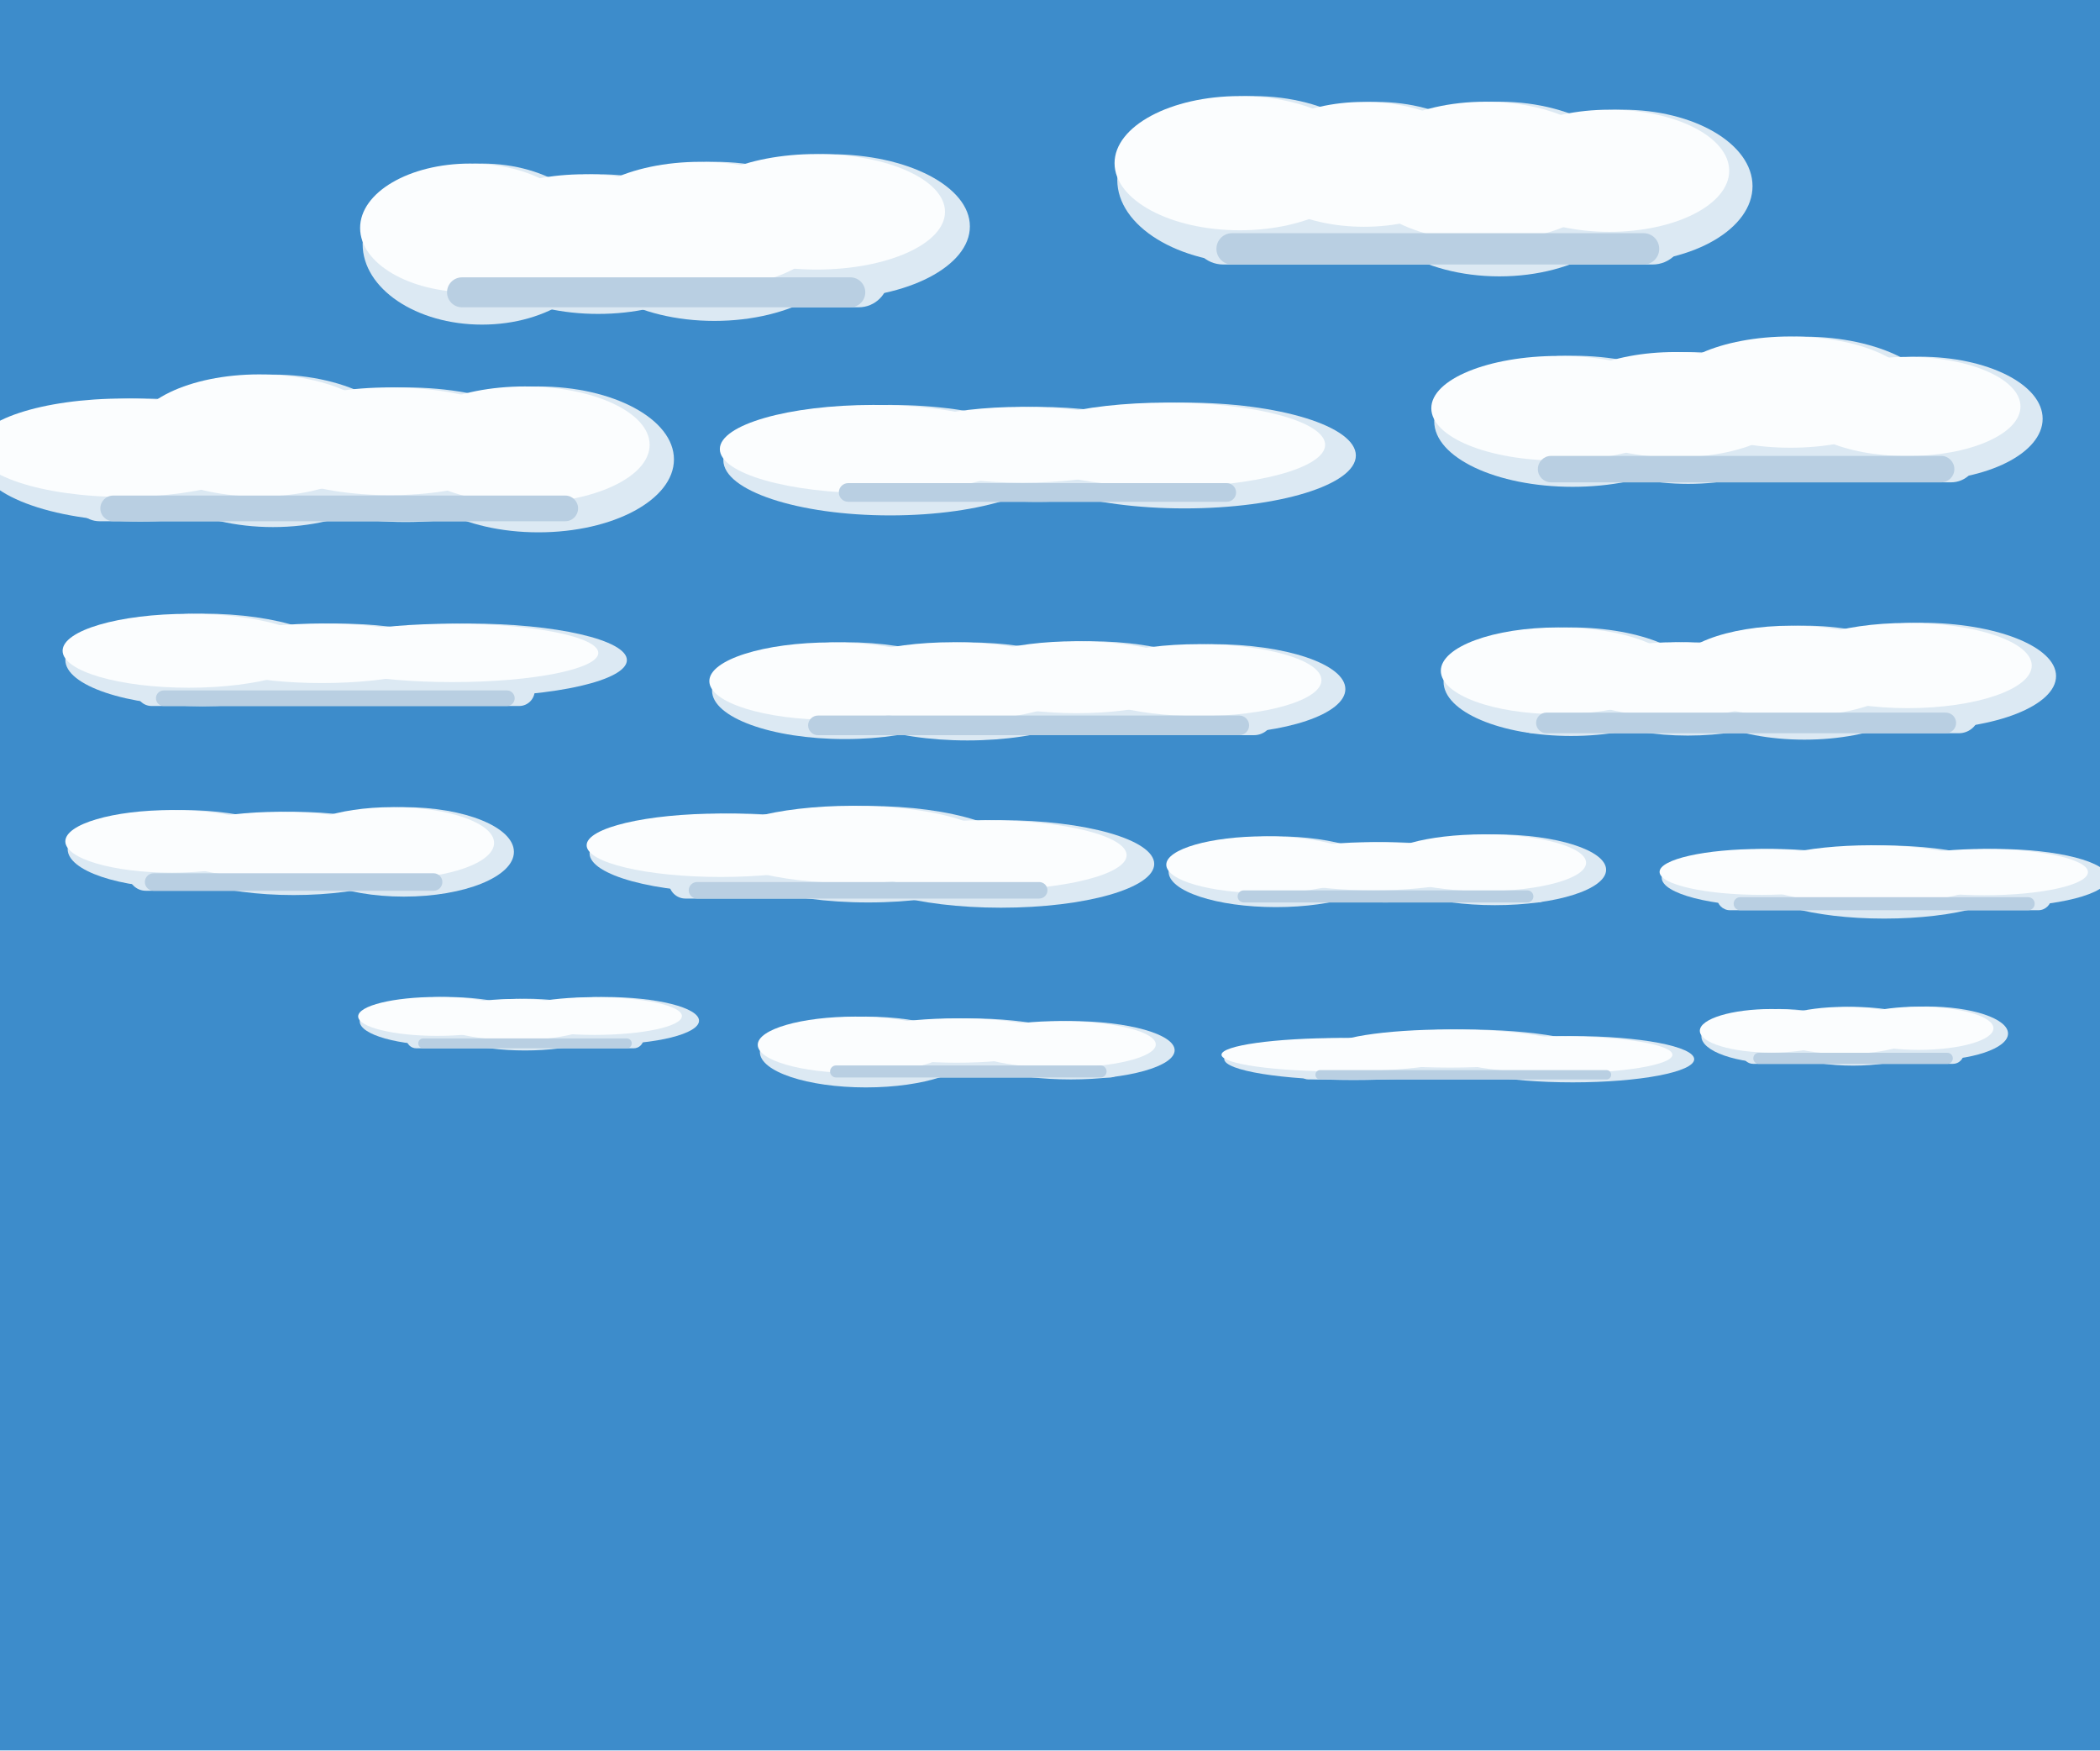
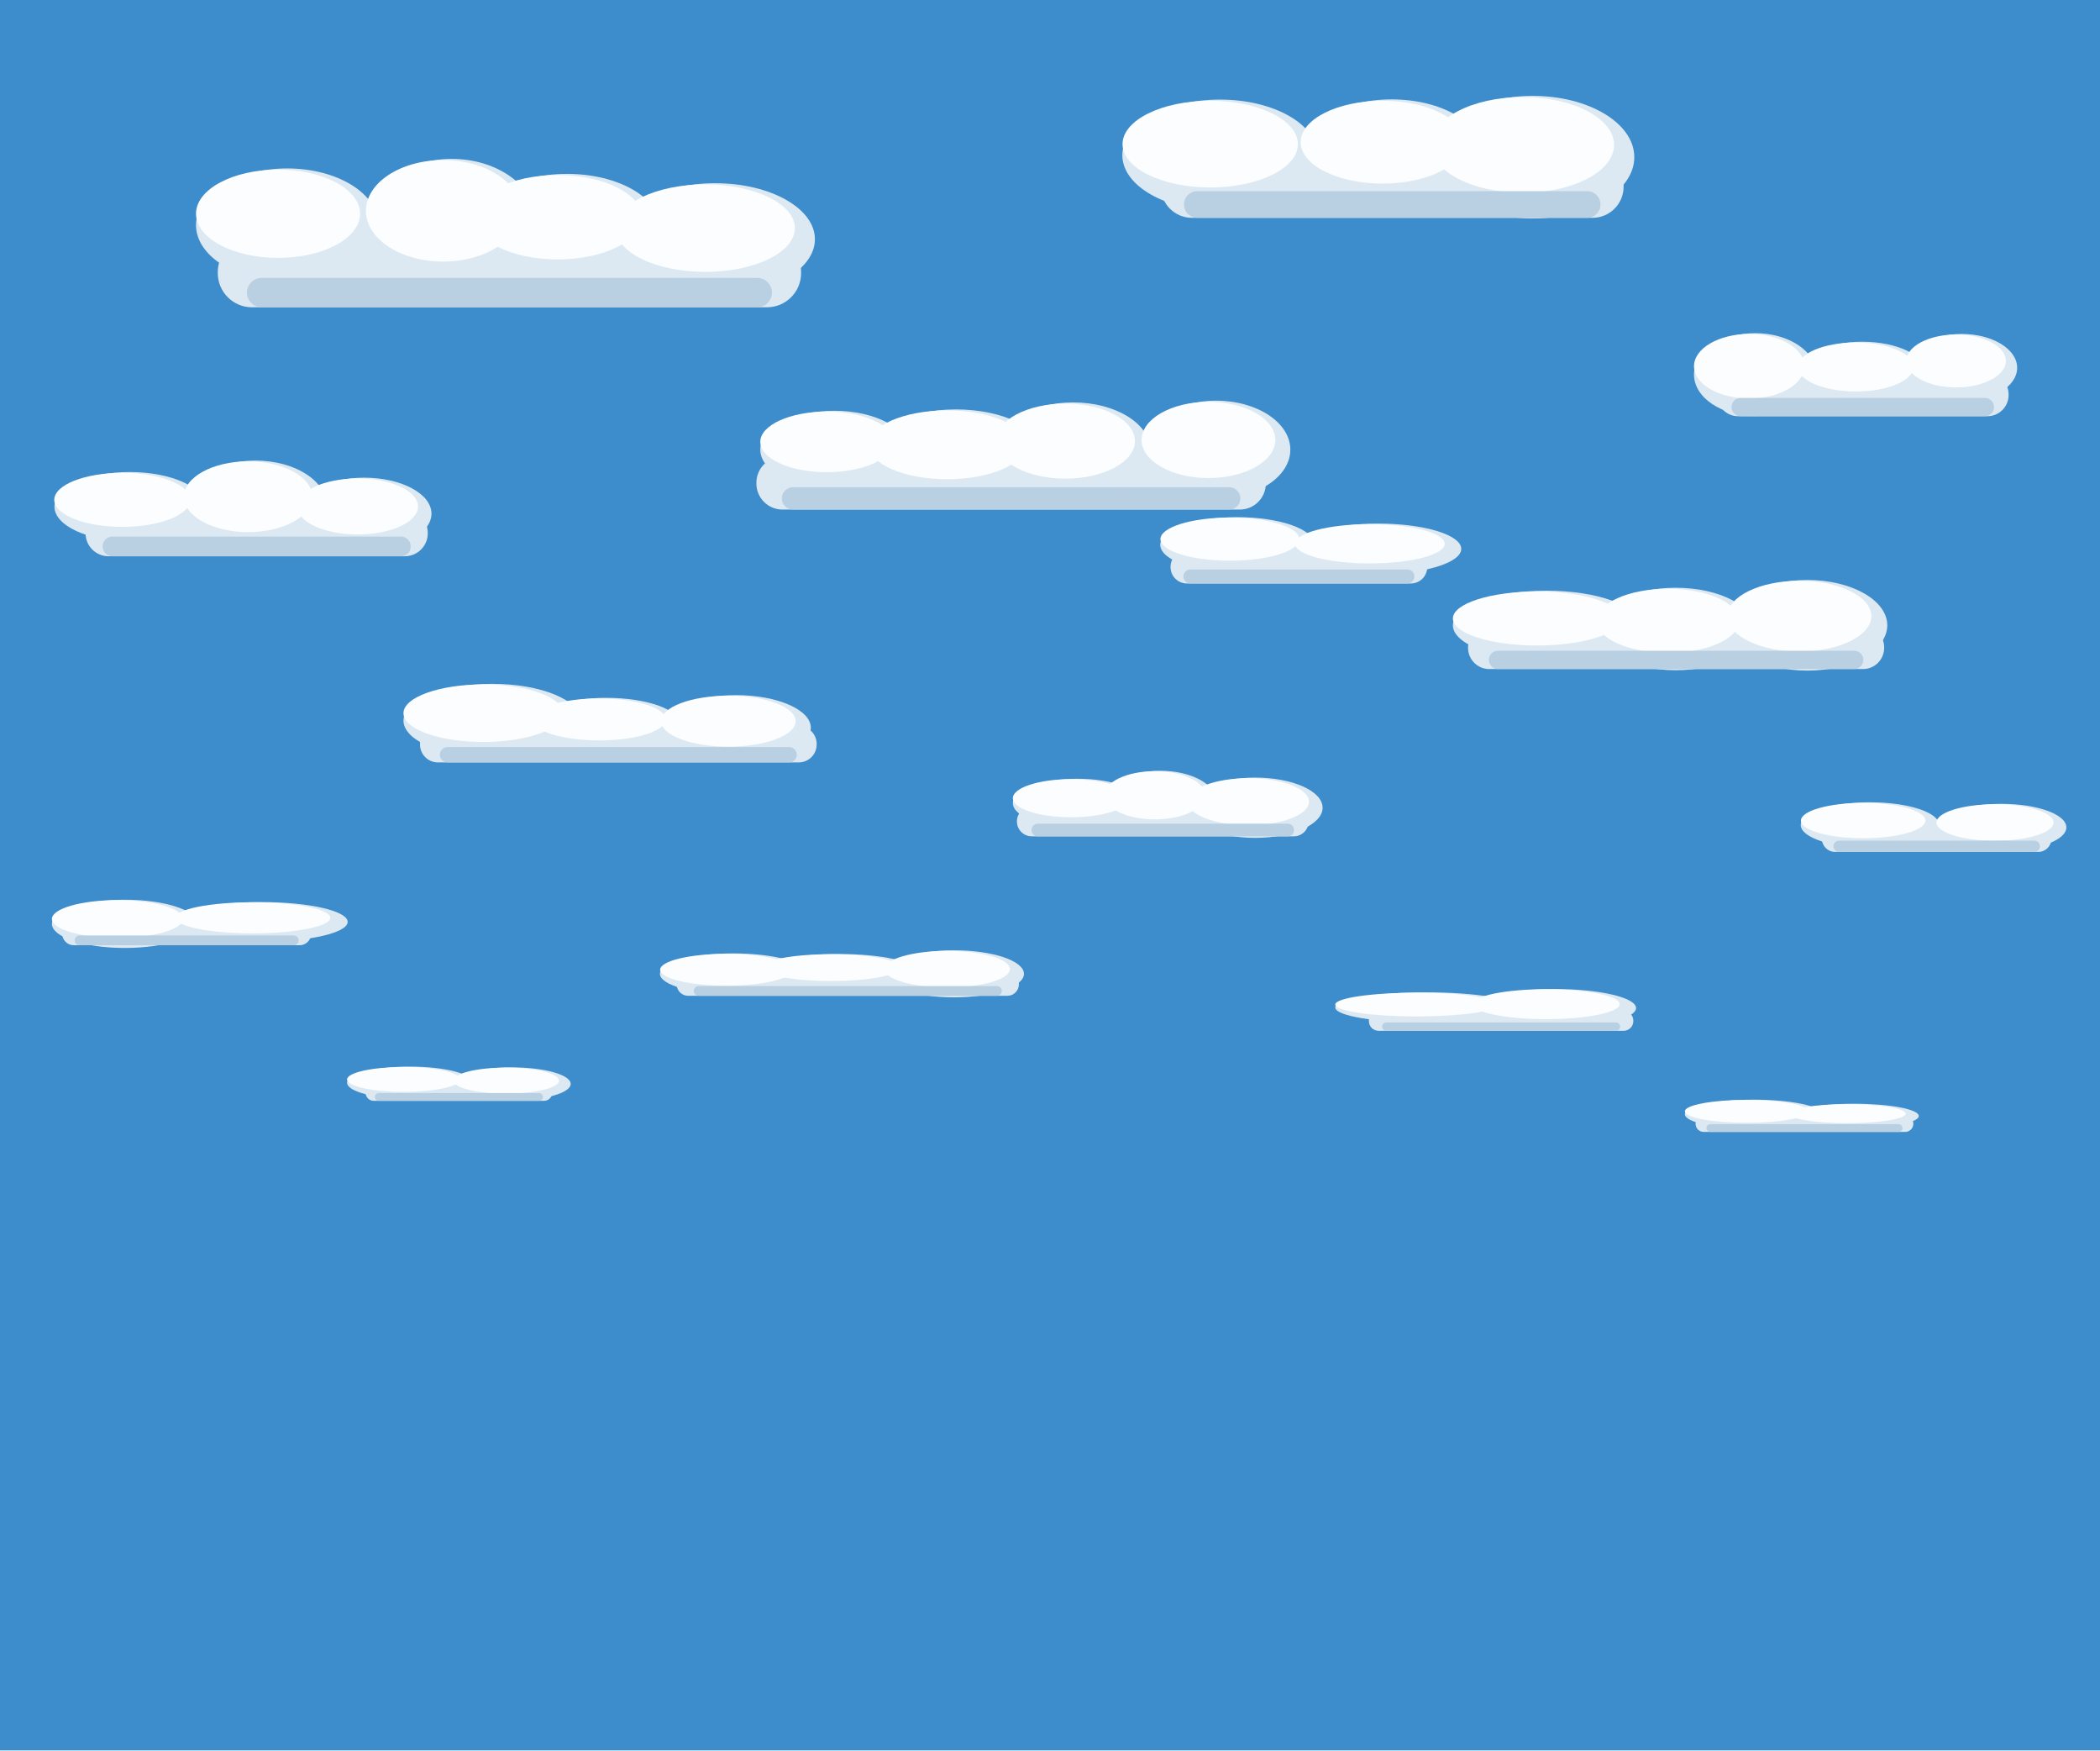
<svg xmlns="http://www.w3.org/2000/svg" width="1080" height="900" viewBox="0 0 1080 900" shape-rendering="geometricPrecision">
  <rect x="0" y="0" width="1080" height="900" fill="#3d8ccb" />
-   <rect x="218" y="123.1" width="239" height="34.9" rx="15.4" fill="#dce9f3" />
-   <ellipse cx="247.9" cy="125.5" rx="61.4" ry="41.4" fill="#dce9f3" />
-   <ellipse cx="307.6" cy="125.5" rx="67.8" ry="35.9" fill="#dce9f3" />
-   <ellipse cx="367.4" cy="124.1" rx="71.6" ry="40.9" fill="#dce9f3" />
-   <ellipse cx="427.1" cy="116.4" rx="71.7" ry="37.1" fill="#dce9f3" />
-   <ellipse cx="241.7" cy="117.2" rx="56.5" ry="33.1" fill="#fbfdfe" />
-   <ellipse cx="300.8" cy="118.3" rx="62.4" ry="28.7" fill="#fbfdfe" />
-   <ellipse cx="360.2" cy="115.9" rx="65.9" ry="32.7" fill="#fbfdfe" />
-   <ellipse cx="420" cy="108.9" rx="66" ry="29.7" fill="#fbfdfe" />
-   <rect x="229.9" y="142.6" width="215.1" height="15.4" rx="7.7" fill="#b9cfe2" />
-   <rect x="613" y="99.5" width="253" height="36.5" rx="16.1" fill="#dce9f3" />
-   <ellipse cx="644.6" cy="92.5" rx="70" ry="43.1" fill="#dce9f3" />
-   <ellipse cx="707.9" cy="92.6" rx="63.8" ry="40.2" fill="#dce9f3" />
-   <ellipse cx="771.1" cy="97.2" rx="72" ry="44.9" fill="#dce9f3" />
-   <ellipse cx="834.4" cy="95.7" rx="66.9" ry="39.3" fill="#dce9f3" />
-   <ellipse cx="637.6" cy="83.9" rx="64.4" ry="34.5" fill="#fbfdfe" />
-   <ellipse cx="701.5" cy="84.5" rx="58.7" ry="32.1" fill="#fbfdfe" />
-   <ellipse cx="763.9" cy="88.2" rx="66.2" ry="35.9" fill="#fbfdfe" />
-   <ellipse cx="827.7" cy="87.8" rx="61.6" ry="31.4" fill="#fbfdfe" />
-   <rect x="625.6" y="119.9" width="227.7" height="16.1" rx="8" fill="#b9cfe2" />
-   <rect x="38" y="238.1" width="273" height="29.9" rx="13.2" fill="#dce9f3" />
-   <ellipse cx="72.1" cy="236.5" rx="82.9" ry="31.6" fill="#dce9f3" />
-   <ellipse cx="140.4" cy="231.8" rx="70.7" ry="39.2" fill="#dce9f3" />
-   <ellipse cx="208.6" cy="233.8" rx="79.8" ry="34.6" fill="#dce9f3" />
-   <ellipse cx="276.9" cy="236.2" rx="69.7" ry="37.5" fill="#dce9f3" />
-   <ellipse cx="63.8" cy="230.2" rx="76.3" ry="25.3" fill="#fbfdfe" />
-   <ellipse cx="133.3" cy="223.9" rx="65" ry="31.4" fill="#fbfdfe" />
-   <ellipse cx="200.6" cy="226.9" rx="73.4" ry="27.7" fill="#fbfdfe" />
-   <ellipse cx="269.9" cy="228.7" rx="64.2" ry="30" fill="#fbfdfe" />
-   <rect x="51.6" y="254.8" width="245.7" height="13.2" rx="6.6" fill="#b9cfe2" />
-   <rect x="420" y="236.2" width="227" height="21.8" rx="9.6" fill="#dce9f3" />
-   <ellipse cx="457.8" cy="236.6" rx="85.8" ry="28.4" fill="#dce9f3" />
-   <ellipse cx="533.5" cy="233.6" rx="77.1" ry="24.4" fill="#dce9f3" />
-   <ellipse cx="609.2" cy="234.2" rx="88.1" ry="27.2" fill="#dce9f3" />
-   <ellipse cx="449.2" cy="230.9" rx="79" ry="22.7" fill="#fbfdfe" />
-   <ellipse cx="525.8" cy="228.7" rx="71" ry="19.5" fill="#fbfdfe" />
-   <ellipse cx="600.4" cy="228.7" rx="81.1" ry="21.7" fill="#fbfdfe" />
-   <rect x="431.4" y="248.4" width="204.3" height="9.6" rx="4.8" fill="#b9cfe2" />
-   <rect x="779" y="217.2" width="238" height="30.8" rx="13.6" fill="#dce9f3" />
-   <ellipse cx="808.8" cy="216.6" rx="71.2" ry="33.7" fill="#dce9f3" />
-   <ellipse cx="868.2" cy="214.9" rx="66.1" ry="33.9" fill="#dce9f3" />
-   <ellipse cx="927.8" cy="208.8" rx="70" ry="35.7" fill="#dce9f3" />
-   <ellipse cx="987.2" cy="215.3" rx="63.3" ry="31.9" fill="#dce9f3" />
-   <ellipse cx="801.6" cy="209.9" rx="65.5" ry="26.9" fill="#fbfdfe" />
-   <ellipse cx="861.6" cy="208.1" rx="60.8" ry="27.1" fill="#fbfdfe" />
-   <ellipse cx="920.8" cy="201.6" rx="64.4" ry="28.6" fill="#fbfdfe" />
-   <ellipse cx="980.9" cy="209" rx="58.2" ry="25.5" fill="#fbfdfe" />
-   <rect x="790.9" y="234.4" width="214.2" height="13.6" rx="6.8" fill="#b9cfe2" />
-   <rect x="70" y="344.8" width="205" height="18.2" rx="8" fill="#dce9f3" />
-   <ellipse cx="104.2" cy="339.3" rx="70.6" ry="23.8" fill="#dce9f3" />
-   <ellipse cx="172.5" cy="339.7" rx="69.7" ry="19.1" fill="#dce9f3" />
-   <ellipse cx="240.8" cy="339.4" rx="81.6" ry="18.8" fill="#dce9f3" />
-   <ellipse cx="97.1" cy="334.6" rx="64.9" ry="19" fill="#fbfdfe" />
-   <ellipse cx="165.5" cy="335.9" rx="64.1" ry="15.3" fill="#fbfdfe" />
-   <ellipse cx="232.7" cy="335.7" rx="75" ry="15" fill="#fbfdfe" />
-   <rect x="80.2" y="355" width="184.5" height="8" rx="4" fill="#b9cfe2" />
-   <rect x="403" y="355" width="252" height="23" rx="10.1" fill="#dce9f3" />
-   <ellipse cx="434.5" cy="355.1" rx="68.3" ry="24.9" fill="#dce9f3" />
-   <ellipse cx="497.5" cy="355.5" rx="71.3" ry="25.2" fill="#dce9f3" />
-   <ellipse cx="560.5" cy="352.8" rx="67.7" ry="23.1" fill="#dce9f3" />
-   <ellipse cx="623.5" cy="354.3" rx="68.4" ry="23.1" fill="#dce9f3" />
-   <ellipse cx="427.7" cy="350.2" rx="62.9" ry="19.9" fill="#fbfdfe" />
-   <ellipse cx="490.4" cy="350.4" rx="65.6" ry="20.2" fill="#fbfdfe" />
-   <ellipse cx="553.7" cy="348.2" rx="62.3" ry="18.5" fill="#fbfdfe" />
-   <ellipse cx="616.7" cy="349.7" rx="62.9" ry="18.5" fill="#fbfdfe" />
-   <rect x="415.6" y="367.9" width="226.8" height="10.1" rx="5.1" fill="#b9cfe2" />
-   <rect x="778" y="352.9" width="240" height="24.1" rx="10.6" fill="#dce9f3" />
-   <ellipse cx="808" cy="350.5" rx="65.6" ry="27.9" fill="#dce9f3" />
-   <ellipse cx="868" cy="354.2" rx="61.8" ry="24" fill="#dce9f3" />
-   <ellipse cx="928" cy="351" rx="65.6" ry="29.3" fill="#dce9f3" />
-   <ellipse cx="988" cy="347.6" rx="69.4" ry="27.4" fill="#dce9f3" />
-   <ellipse cx="801.4" cy="344.9" rx="60.4" ry="22.3" fill="#fbfdfe" />
-   <ellipse cx="861.8" cy="349.4" rx="56.9" ry="19.2" fill="#fbfdfe" />
-   <ellipse cx="921.4" cy="345.1" rx="60.4" ry="23.4" fill="#fbfdfe" />
-   <ellipse cx="981.1" cy="342.2" rx="63.8" ry="21.9" fill="#fbfdfe" />
-   <rect x="790" y="366.4" width="216" height="10.6" rx="5.3" fill="#b9cfe2" />
-   <rect x="66" y="437.5" width="170" height="20.5" rx="9" fill="#dce9f3" />
-   <ellipse cx="94.3" cy="436.6" rx="59.5" ry="20.1" fill="#dce9f3" />
-   <ellipse cx="151" cy="438.8" rx="68.1" ry="21.4" fill="#dce9f3" />
-   <ellipse cx="207.7" cy="438" rx="56.6" ry="23" fill="#dce9f3" />
-   <ellipse cx="88.4" cy="432.6" rx="54.8" ry="16.1" fill="#fbfdfe" />
-   <ellipse cx="144.2" cy="434.5" rx="62.7" ry="17.1" fill="#fbfdfe" />
-   <ellipse cx="202" cy="433.4" rx="52.1" ry="18.4" fill="#fbfdfe" />
-   <rect x="74.5" y="449" width="153" height="9" rx="4.5" fill="#b9cfe2" />
-   <rect x="344" y="442.6" width="205" height="19.4" rx="8.5" fill="#dce9f3" />
-   <ellipse cx="378.2" cy="438.7" rx="75" ry="20.4" fill="#dce9f3" />
-   <ellipse cx="446.5" cy="439.2" rx="78.1" ry="24.8" fill="#dce9f3" />
-   <ellipse cx="514.8" cy="444.2" rx="78.8" ry="22.5" fill="#dce9f3" />
-   <ellipse cx="370.7" cy="434.6" rx="69" ry="16.3" fill="#fbfdfe" />
-   <ellipse cx="438.7" cy="434.2" rx="71.8" ry="19.9" fill="#fbfdfe" />
-   <ellipse cx="506.9" cy="439.7" rx="72.5" ry="18" fill="#fbfdfe" />
-   <rect x="354.2" y="453.5" width="184.5" height="8.5" rx="4.3" fill="#b9cfe2" />
-   <rect x="628" y="449.9" width="169" height="14.1" rx="6.2" fill="#dce9f3" />
-   <ellipse cx="656.2" cy="448.2" rx="55.2" ry="18.2" fill="#dce9f3" />
-   <ellipse cx="712.5" cy="448.5" rx="61.9" ry="15.5" fill="#dce9f3" />
-   <ellipse cx="768.8" cy="447.2" rx="57.2" ry="18.2" fill="#dce9f3" />
-   <ellipse cx="650.6" cy="444.6" rx="50.8" ry="14.6" fill="#fbfdfe" />
-   <ellipse cx="706.3" cy="445.4" rx="57" ry="12.4" fill="#fbfdfe" />
-   <ellipse cx="763.1" cy="443.6" rx="52.6" ry="14.6" fill="#fbfdfe" />
-   <rect x="636.5" y="457.8" width="152.1" height="6.2" rx="3.1" fill="#b9cfe2" />
-   <rect x="883" y="452.9" width="172" height="15.1" rx="6.7" fill="#dce9f3" />
-   <ellipse cx="911.7" cy="451.3" rx="57.1" ry="14.8" fill="#dce9f3" />
-   <ellipse cx="969" cy="453.5" rx="66.9" ry="18.8" fill="#dce9f3" />
-   <ellipse cx="1026.3" cy="451.4" rx="57.9" ry="14.9" fill="#dce9f3" />
-   <ellipse cx="906" cy="448.3" rx="52.5" ry="11.8" fill="#fbfdfe" />
-   <ellipse cx="962.3" cy="449.7" rx="61.5" ry="15.1" fill="#fbfdfe" />
-   <ellipse cx="1020.5" cy="448.4" rx="53.3" ry="11.9" fill="#fbfdfe" />
-   <rect x="891.6" y="461.3" width="154.8" height="6.7" rx="3.3" fill="#b9cfe2" />
-   <rect x="209" y="527.4" width="122" height="11.6" rx="5.1" fill="#dce9f3" />
-   <ellipse cx="229.3" cy="525.1" rx="44.3" ry="12.5" fill="#dce9f3" />
-   <ellipse cx="270" cy="526.8" rx="44.6" ry="13.3" fill="#dce9f3" />
-   <ellipse cx="310.7" cy="524.8" rx="48.8" ry="12.2" fill="#dce9f3" />
-   <ellipse cx="224.9" cy="522.6" rx="40.7" ry="10" fill="#fbfdfe" />
-   <ellipse cx="265.5" cy="524.2" rx="41.1" ry="10.6" fill="#fbfdfe" />
-   <ellipse cx="305.8" cy="522.4" rx="44.9" ry="9.7" fill="#fbfdfe" />
-   <rect x="215.1" y="533.9" width="109.8" height="5.1" rx="2.6" fill="#b9cfe2" />
-   <rect x="419" y="539.8" width="158" height="14.2" rx="6.2" fill="#dce9f3" />
-   <ellipse cx="445.3" cy="540.9" rx="54.5" ry="18.2" fill="#dce9f3" />
-   <ellipse cx="498" cy="537.9" rx="58.9" ry="14.3" fill="#dce9f3" />
-   <ellipse cx="550.7" cy="540" rx="53.4" ry="15" fill="#dce9f3" />
-   <ellipse cx="439.9" cy="537.2" rx="50.2" ry="14.5" fill="#fbfdfe" />
-   <ellipse cx="492.1" cy="535" rx="54.2" ry="11.4" fill="#fbfdfe" />
-   <ellipse cx="545.3" cy="537" rx="49.1" ry="12" fill="#fbfdfe" />
-   <rect x="426.9" y="547.8" width="142.2" height="6.2" rx="3.1" fill="#b9cfe2" />
-   <rect x="668" y="544.2" width="169" height="10.8" rx="4.8" fill="#dce9f3" />
-   <ellipse cx="696.2" cy="544.5" rx="66.6" ry="10.8" fill="#dce9f3" />
-   <ellipse cx="752.5" cy="541.5" rx="67" ry="12.2" fill="#dce9f3" />
-   <ellipse cx="808.8" cy="544.6" rx="62.5" ry="11.9" fill="#dce9f3" />
-   <ellipse cx="689.5" cy="542.3" rx="61.3" ry="8.6" fill="#fbfdfe" />
-   <ellipse cx="745.8" cy="539.1" rx="61.6" ry="9.8" fill="#fbfdfe" />
-   <ellipse cx="802.6" cy="542.3" rx="57.5" ry="9.5" fill="#fbfdfe" />
-   <rect x="676.5" y="550.2" width="152.1" height="4.8" rx="2.4" fill="#b9cfe2" />
-   <rect x="896" y="534.1" width="114" height="12.9" rx="5.7" fill="#dce9f3" />
-   <ellipse cx="915" cy="532.8" rx="40" ry="14" fill="#dce9f3" />
-   <ellipse cx="953" cy="532.8" rx="43" ry="15.1" fill="#dce9f3" />
-   <ellipse cx="991" cy="531.4" rx="41.7" ry="13.9" fill="#dce9f3" />
-   <ellipse cx="911" cy="530" rx="36.8" ry="11.2" fill="#fbfdfe" />
-   <ellipse cx="948.7" cy="529.8" rx="39.6" ry="12.1" fill="#fbfdfe" />
-   <ellipse cx="986.8" cy="528.7" rx="38.4" ry="11.1" fill="#fbfdfe" />
-   <rect x="901.7" y="541.3" width="102.6" height="5.7" rx="2.8" fill="#b9cfe2" />
+   <rect x="112" y="122.3" width="300" height="35.7" rx="17.6" fill="#dce9f3" />
+   <ellipse cx="147.7" cy="115.7" rx="46.9" ry="29.1" fill="#dce9f3" />
+   <ellipse cx="232.3" cy="115.1" rx="44.1" ry="33.4" fill="#dce9f3" />
+   <ellipse cx="291.6" cy="117.2" rx="48" ry="27.8" fill="#dce9f3" />
+   <ellipse cx="367.8" cy="123" rx="51.3" ry="28.8" fill="#dce9f3" />
+   <ellipse cx="143" cy="109.9" rx="42.2" ry="22.7" fill="#fbfdfe" />
+   <ellipse cx="227.9" cy="108.4" rx="39.7" ry="26.1" fill="#fbfdfe" />
+   <ellipse cx="286.8" cy="111.7" rx="43.2" ry="21.7" fill="#fbfdfe" />
+   <ellipse cx="362.7" cy="117.3" rx="46.1" ry="22.5" fill="#fbfdfe" />
+   <rect x="127" y="142.9" width="270" height="15.1" rx="7.6" fill="#b9cfe2" />
+   <rect x="597" y="79.7" width="238" height="32.3" rx="16" fill="#dce9f3" />
+   <ellipse cx="627.4" cy="79.8" rx="50.2" ry="28.6" fill="#dce9f3" />
+   <ellipse cx="715.7" cy="78.5" rx="46.7" ry="27.4" fill="#dce9f3" />
+   <ellipse cx="788.3" cy="80.8" rx="52.2" ry="31.5" fill="#dce9f3" />
+   <ellipse cx="622.4" cy="74.1" rx="45.1" ry="22.3" fill="#fbfdfe" />
+   <ellipse cx="711" cy="73.1" rx="42.1" ry="21.3" fill="#fbfdfe" />
+   <ellipse cx="783.1" cy="74.5" rx="47" ry="24.6" fill="#fbfdfe" />
+   <rect x="608.9" y="98.3" width="214.2" height="13.7" rx="6.8" fill="#b9cfe2" />
+   <rect x="883" y="191.9" width="150" height="22.1" rx="10.9" fill="#dce9f3" />
+   <ellipse cx="902.7" cy="192.6" rx="31.5" ry="21.3" fill="#dce9f3" />
+   <ellipse cx="957.7" cy="191.9" rx="33" ry="16.2" fill="#dce9f3" />
+   <ellipse cx="1008.9" cy="189.1" rx="28.5" ry="17.4" fill="#dce9f3" />
+   <ellipse cx="899.6" cy="188.3" rx="28.4" ry="16.6" fill="#fbfdfe" />
+   <ellipse cx="954.4" cy="188.7" rx="29.7" ry="12.6" fill="#fbfdfe" />
+   <ellipse cx="1006" cy="185.6" rx="25.6" ry="13.6" fill="#fbfdfe" />
+   <rect x="890.5" y="204.6" width="135" height="9.4" rx="4.7" fill="#b9cfe2" />
+   <rect x="44" y="262.2" width="176" height="23.8" rx="11.8" fill="#dce9f3" />
+   <ellipse cx="66.8" cy="260.5" rx="38.8" ry="17.8" fill="#dce9f3" />
+   <ellipse cx="131.3" cy="260.1" rx="36.7" ry="23.3" fill="#dce9f3" />
+   <ellipse cx="187.3" cy="264.1" rx="34.6" ry="18.5" fill="#dce9f3" />
+   <ellipse cx="62.9" cy="257" rx="35" ry="13.9" fill="#fbfdfe" />
+   <ellipse cx="127.6" cy="255.4" rx="33" ry="18.2" fill="#fbfdfe" />
+   <ellipse cx="183.9" cy="260.4" rx="31.1" ry="14.4" fill="#fbfdfe" />
+   <rect x="52.8" y="275.9" width="158.4" height="10.1" rx="5" fill="#b9cfe2" />
+   <rect x="389" y="234.8" width="262" height="27.2" rx="13.4" fill="#dce9f3" />
+   <ellipse cx="429" cy="231.2" rx="38" ry="20" fill="#dce9f3" />
+   <ellipse cx="491.6" cy="233.2" rx="44.9" ry="22.7" fill="#dce9f3" />
+   <ellipse cx="551.9" cy="231.7" rx="39.8" ry="24.8" fill="#dce9f3" />
+   <ellipse cx="625.4" cy="231.2" rx="38.2" ry="25.2" fill="#dce9f3" />
+   <ellipse cx="425.2" cy="227.2" rx="34.2" ry="15.6" fill="#fbfdfe" />
+   <ellipse cx="487.1" cy="228.7" rx="40.4" ry="17.7" fill="#fbfdfe" />
+   <ellipse cx="547.9" cy="226.8" rx="35.8" ry="19.3" fill="#fbfdfe" />
+   <ellipse cx="621.5" cy="226.2" rx="34.4" ry="19.6" fill="#fbfdfe" />
+   <rect x="402.1" y="250.5" width="235.8" height="11.5" rx="5.8" fill="#b9cfe2" />
+   <rect x="602" y="283" width="132" height="17" rx="8.4" fill="#dce9f3" />
+   <ellipse cx="636.4" cy="280.1" rx="39.7" ry="14.2" fill="#dce9f3" />
+   <ellipse cx="708.8" cy="282.2" rx="42.7" ry="13" fill="#dce9f3" />
+   <ellipse cx="632.5" cy="277.2" rx="35.7" ry="11.1" fill="#fbfdfe" />
+   <ellipse cx="704.5" cy="279.6" rx="38.5" ry="10.1" fill="#fbfdfe" />
+   <rect x="608.6" y="292.8" width="118.8" height="7.2" rx="3.6" fill="#b9cfe2" />
+   <rect x="755" y="321.9" width="214" height="22.1" rx="10.9" fill="#dce9f3" />
+   <ellipse cx="795.3" cy="321.5" rx="48.1" ry="17.8" fill="#dce9f3" />
+   <ellipse cx="861.8" cy="323.4" rx="40.7" ry="21.2" fill="#dce9f3" />
+   <ellipse cx="929.5" cy="321.5" rx="41.1" ry="23.3" fill="#dce9f3" />
+   <ellipse cx="790.5" cy="318" rx="43.3" ry="13.9" fill="#fbfdfe" />
+   <ellipse cx="857.8" cy="319.2" rx="36.6" ry="16.5" fill="#fbfdfe" />
+   <ellipse cx="925.4" cy="316.8" rx="37" ry="18.2" fill="#fbfdfe" />
+   <rect x="765.7" y="334.6" width="192.6" height="9.4" rx="4.7" fill="#b9cfe2" />
+   <rect x="216" y="373.3" width="204" height="18.7" rx="9.2" fill="#dce9f3" />
+   <ellipse cx="253.1" cy="370.5" rx="45.6" ry="18.9" fill="#dce9f3" />
+   <ellipse cx="311.9" cy="372.7" rx="38.1" ry="13.9" fill="#dce9f3" />
+   <ellipse cx="378.5" cy="374.2" rx="38.5" ry="16.8" fill="#dce9f3" />
+   <ellipse cx="248.5" cy="366.7" rx="41" ry="14.8" fill="#fbfdfe" />
+   <ellipse cx="308.1" cy="369.9" rx="34.3" ry="10.8" fill="#fbfdfe" />
+   <ellipse cx="374.6" cy="370.8" rx="34.6" ry="13.1" fill="#fbfdfe" />
+   <rect x="226.2" y="384.1" width="183.6" height="7.9" rx="4" fill="#b9cfe2" />
+   <rect x="937" y="424.4" width="118" height="13.6" rx="6.7" fill="#dce9f3" />
+   <ellipse cx="961.7" cy="424.2" rx="35.6" ry="11.7" fill="#dce9f3" />
+   <ellipse cx="1029.3" cy="425.4" rx="33.4" ry="12.1" fill="#dce9f3" />
+   <ellipse cx="958.2" cy="421.9" rx="32" ry="9.1" fill="#fbfdfe" />
+   <ellipse cx="1026" cy="422.9" rx="30.1" ry="9.4" fill="#fbfdfe" />
+   <rect x="942.9" y="432.2" width="106.2" height="5.8" rx="2.9" fill="#b9cfe2" />
+   <rect x="523" y="414.7" width="150" height="15.3" rx="7.6" fill="#dce9f3" />
+   <ellipse cx="554.1" cy="412.9" rx="33.2" ry="12.5" fill="#dce9f3" />
+   <ellipse cx="596.8" cy="412.1" rx="28.8" ry="15.8" fill="#dce9f3" />
+   <ellipse cx="645.5" cy="415.3" rx="34.7" ry="15.5" fill="#dce9f3" />
+   <ellipse cx="550.8" cy="410.4" rx="29.9" ry="9.8" fill="#fbfdfe" />
+   <ellipse cx="593.9" cy="408.9" rx="26" ry="12.4" fill="#fbfdfe" />
+   <ellipse cx="642" cy="412.2" rx="31.2" ry="12.1" fill="#fbfdfe" />
+   <rect x="530.5" y="423.5" width="135" height="6.5" rx="3.2" fill="#b9cfe2" />
+   <rect x="32" y="474.1" width="128" height="11.9" rx="5.9" fill="#dce9f3" />
+   <ellipse cx="64.2" cy="475" rx="37.5" ry="12.4" fill="#dce9f3" />
+   <ellipse cx="134.4" cy="474" rx="44.4" ry="10.2" fill="#dce9f3" />
+   <ellipse cx="60.4" cy="472.5" rx="33.7" ry="9.7" fill="#fbfdfe" />
+   <ellipse cx="130" cy="471.9" rx="39.9" ry="8" fill="#fbfdfe" />
+   <rect x="38.4" y="481" width="115.2" height="5" rx="2.5" fill="#b9cfe2" />
+   <rect x="348" y="500.1" width="176" height="11.9" rx="5.9" fill="#dce9f3" />
+   <ellipse cx="377.3" cy="500.7" rx="37.9" ry="10.5" fill="#dce9f3" />
+   <ellipse cx="431.4" cy="499.3" rx="39.8" ry="8.8" fill="#dce9f3" />
+   <ellipse cx="490.7" cy="500.7" rx="35.9" ry="12.1" fill="#dce9f3" />
+   <ellipse cx="373.6" cy="498.6" rx="34.1" ry="8.2" fill="#fbfdfe" />
+   <ellipse cx="427.4" cy="497.5" rx="35.8" ry="6.9" fill="#fbfdfe" />
+   <ellipse cx="487.1" cy="498.3" rx="32.3" ry="9.4" fill="#fbfdfe" />
+   <rect x="356.8" y="507" width="158.4" height="5" rx="2.5" fill="#b9cfe2" />
+   <rect x="704" y="519.8" width="136" height="10.2" rx="5" fill="#dce9f3" />
+   <ellipse cx="733.3" cy="518" rx="46.6" ry="7.8" fill="#dce9f3" />
+   <ellipse cx="799.4" cy="518.3" rx="42" ry="9.8" fill="#dce9f3" />
+   <ellipse cx="728.6" cy="516.5" rx="41.9" ry="6.1" fill="#fbfdfe" />
+   <ellipse cx="795.2" cy="516.3" rx="37.8" ry="7.7" fill="#fbfdfe" />
+   <rect x="710.8" y="525.7" width="122.4" height="4.3" rx="2.2" fill="#b9cfe2" />
+   <rect x="188" y="557.5" width="96" height="8.5" rx="4.2" fill="#dce9f3" />
+   <ellipse cx="210.8" cy="556.7" rx="32.3" ry="8.3" fill="#dce9f3" />
+   <ellipse cx="263.3" cy="557.3" rx="30.2" ry="8.5" fill="#dce9f3" />
+   <ellipse cx="207.6" cy="555" rx="29.1" ry="6.4" fill="#fbfdfe" />
+   <ellipse cx="260.3" cy="555.6" rx="27.2" ry="6.7" fill="#fbfdfe" />
+   <rect x="192.8" y="562" width="86.4" height="4" rx="2" fill="#b9cfe2" />
+   <rect x="872" y="573.5" width="112" height="8.5" rx="4.2" fill="#dce9f3" />
+   <ellipse cx="901.8" cy="572.9" rx="35.3" ry="7.5" fill="#dce9f3" />
+   <ellipse cx="953.5" cy="573.8" rx="33.3" ry="6.3" fill="#dce9f3" />
+   <ellipse cx="898.3" cy="571.4" rx="31.8" ry="5.9" fill="#fbfdfe" />
+   <ellipse cx="950.1" cy="572.6" rx="30" ry="4.9" fill="#fbfdfe" />
+   <rect x="877.6" y="578" width="100.8" height="4" rx="2" fill="#b9cfe2" />
</svg>
